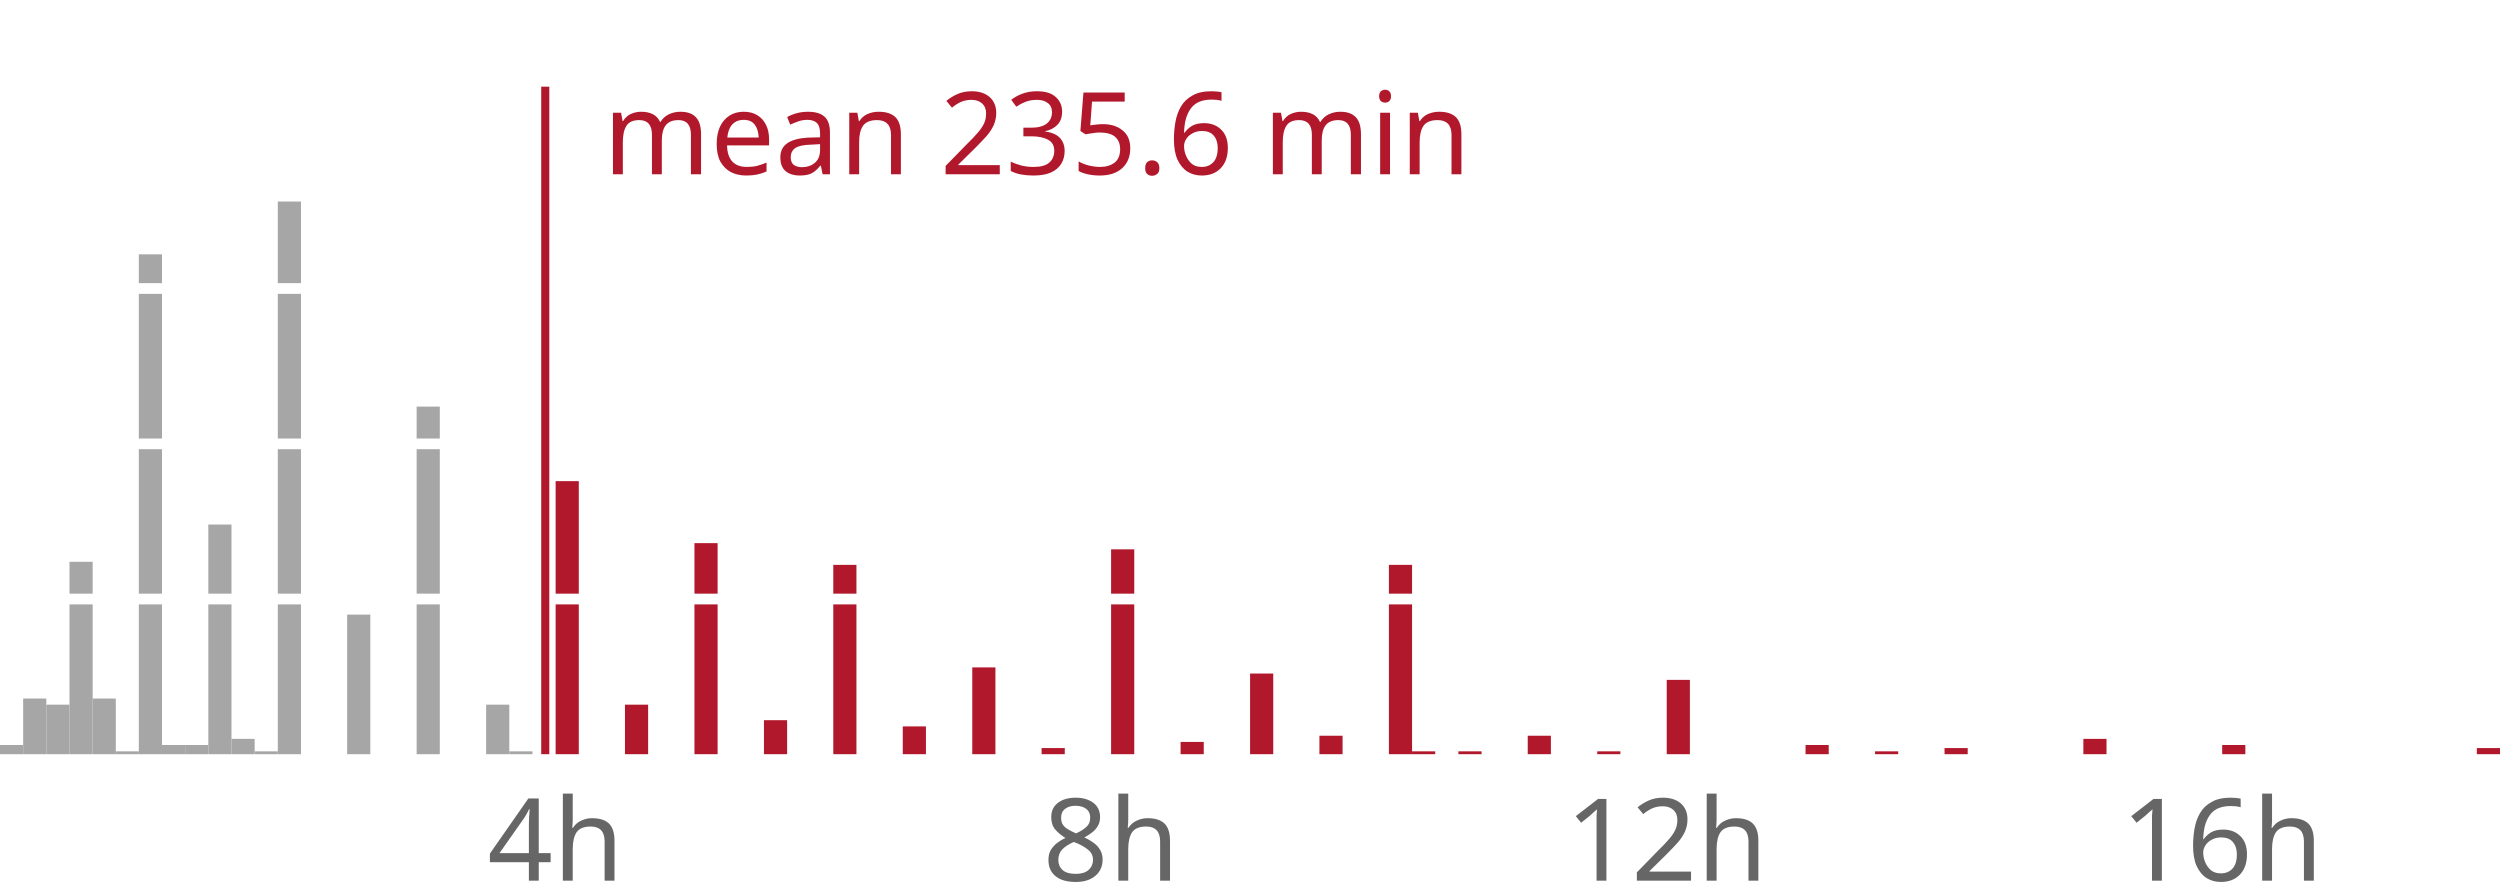
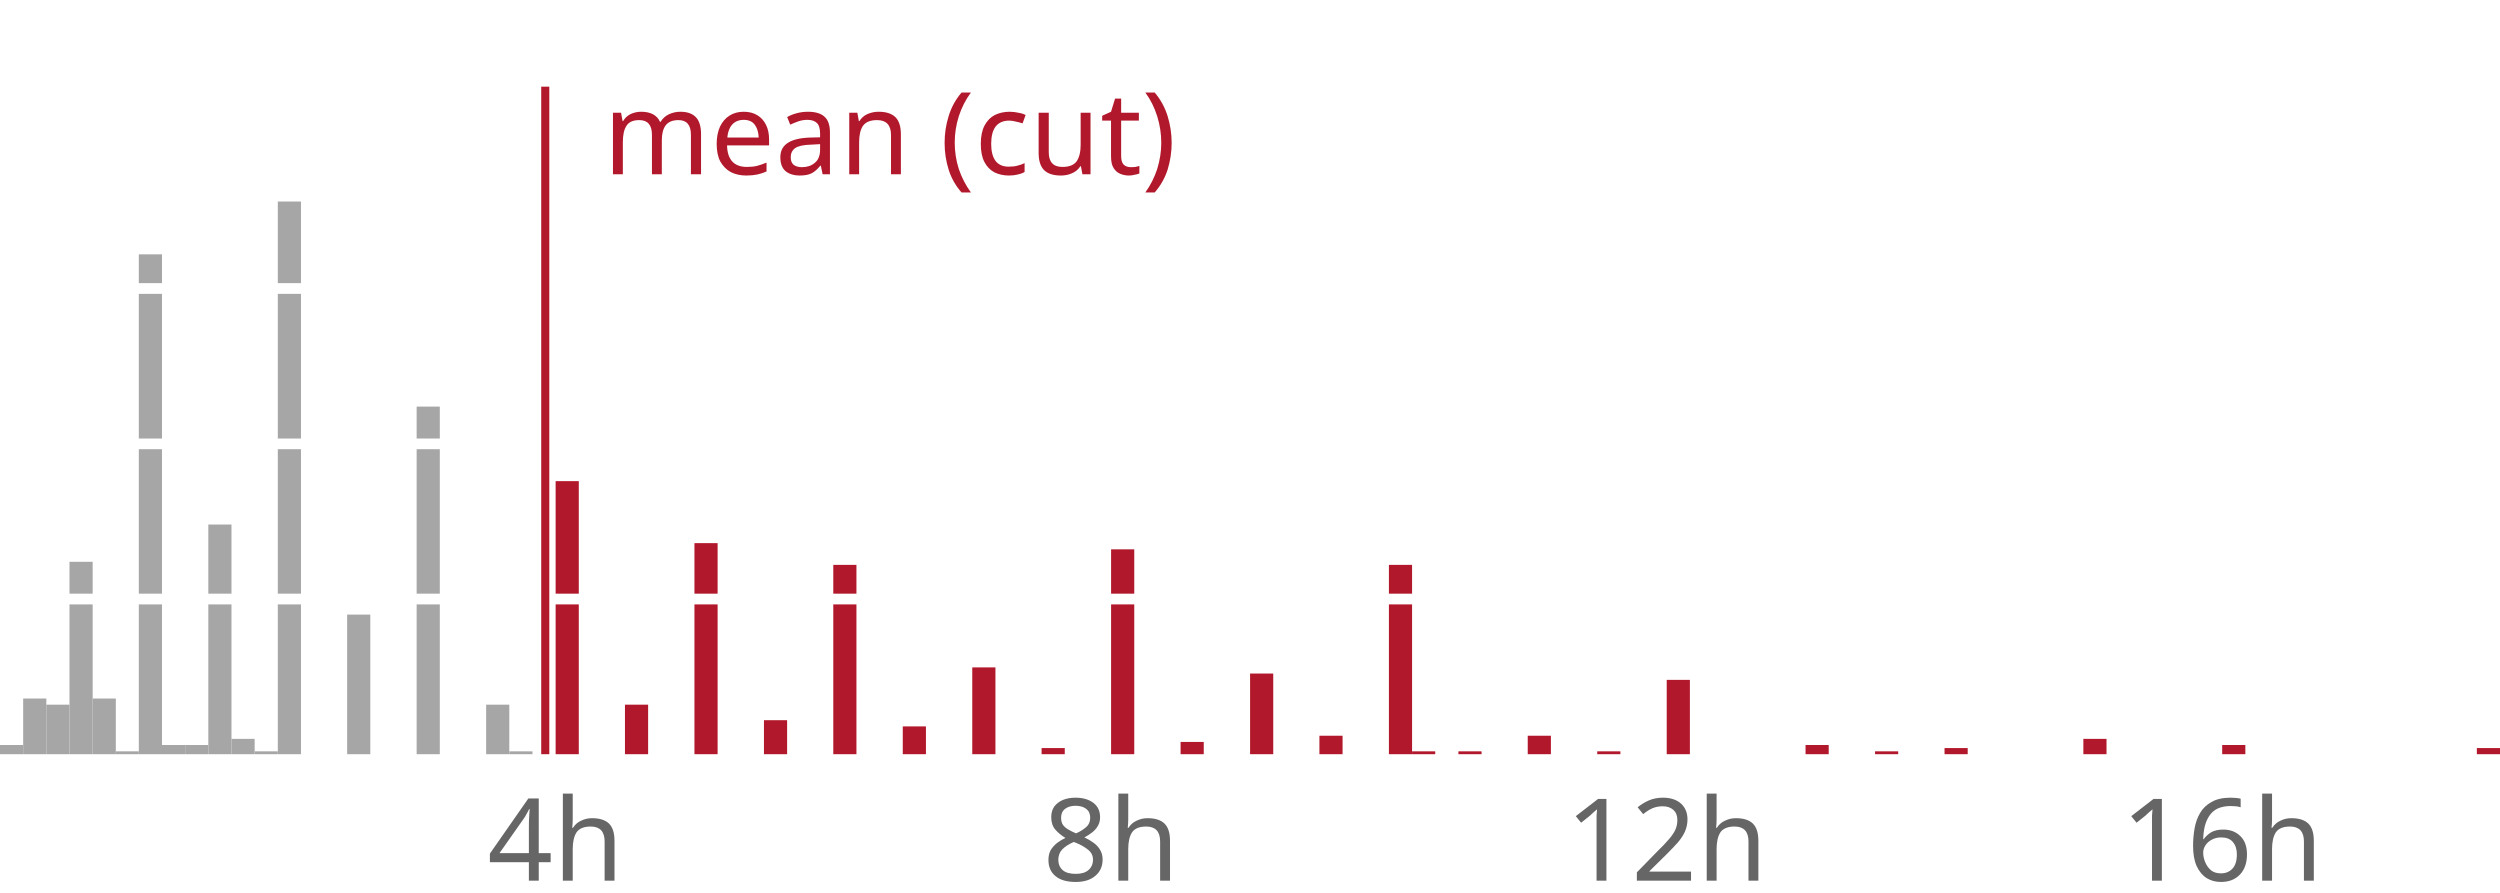
<svg xmlns="http://www.w3.org/2000/svg" class="svglite" width="154.33pt" height="55.12pt" viewBox="0 0 154.33 55.12">
  <defs>
    <style type="text/css">
    .svglite line, .svglite polyline, .svglite polygon, .svglite path, .svglite rect, .svglite circle {
      fill: none;
      stroke: #000000;
      stroke-linecap: round;
      stroke-linejoin: round;
      stroke-miterlimit: 10.00;
    }
    .svglite text {
      white-space: pre;
    }
  </style>
  </defs>
  <rect width="100%" height="100%" style="stroke: none; fill: #FFFFFF;" />
  <defs>
    <clipPath id="cpMC4wMHwxNTQuMzN8MC4wMHw1NS4xMg==">
      <rect x="0.00" y="0.00" width="154.33" height="55.12" />
    </clipPath>
  </defs>
  <g clip-path="url(#cpMC4wMHwxNTQuMzN8MC4wMHw1NS4xMg==)">
    <rect x="0.00" y="0.00" width="154.33" height="55.12" style="stroke-width: 0.75; stroke: none; fill: #FFFFFF;" />
  </g>
  <defs>
    <clipPath id="cpMC4wMHwxNTQuMzN8NC4zOXw0Ni41Nw==">
      <rect x="0.00" y="4.39" width="154.33" height="42.17" />
    </clipPath>
  </defs>
  <g clip-path="url(#cpMC4wMHwxNTQuMzN8NC4zOXw0Ni41Nw==)">
    <rect x="0.00" y="45.99" width="1.43" height="0.58" style="stroke-width: 1.07; stroke: none; stroke-linecap: butt; stroke-linejoin: miter; fill: #A6A6A6;" />
    <rect x="1.43" y="43.12" width="1.43" height="3.45" style="stroke-width: 1.07; stroke: none; stroke-linecap: butt; stroke-linejoin: miter; fill: #A6A6A6;" />
    <rect x="2.86" y="43.50" width="1.43" height="3.07" style="stroke-width: 1.07; stroke: none; stroke-linecap: butt; stroke-linejoin: miter; fill: #A6A6A6;" />
    <rect x="4.29" y="34.68" width="1.43" height="11.89" style="stroke-width: 1.07; stroke: none; stroke-linecap: butt; stroke-linejoin: miter; fill: #A6A6A6;" />
    <rect x="5.72" y="43.12" width="1.43" height="3.45" style="stroke-width: 1.07; stroke: none; stroke-linecap: butt; stroke-linejoin: miter; fill: #A6A6A6;" />
    <rect x="7.14" y="46.38" width="1.43" height="0.19" style="stroke-width: 1.07; stroke: none; stroke-linecap: butt; stroke-linejoin: miter; fill: #A6A6A6;" />
    <rect x="8.57" y="15.70" width="1.43" height="30.86" style="stroke-width: 1.07; stroke: none; stroke-linecap: butt; stroke-linejoin: miter; fill: #A6A6A6;" />
    <rect x="10.00" y="45.99" width="1.43" height="0.58" style="stroke-width: 1.07; stroke: none; stroke-linecap: butt; stroke-linejoin: miter; fill: #A6A6A6;" />
    <rect x="11.43" y="45.99" width="1.43" height="0.58" style="stroke-width: 1.07; stroke: none; stroke-linecap: butt; stroke-linejoin: miter; fill: #A6A6A6;" />
    <rect x="12.86" y="32.38" width="1.43" height="14.19" style="stroke-width: 1.07; stroke: none; stroke-linecap: butt; stroke-linejoin: miter; fill: #A6A6A6;" />
    <rect x="14.29" y="45.61" width="1.43" height="0.96" style="stroke-width: 1.07; stroke: none; stroke-linecap: butt; stroke-linejoin: miter; fill: #A6A6A6;" />
    <rect x="15.72" y="46.38" width="1.43" height="0.19" style="stroke-width: 1.07; stroke: none; stroke-linecap: butt; stroke-linejoin: miter; fill: #A6A6A6;" />
    <rect x="17.15" y="12.44" width="1.43" height="34.12" style="stroke-width: 1.07; stroke: none; stroke-linecap: butt; stroke-linejoin: miter; fill: #A6A6A6;" />
    <rect x="18.58" y="46.57" width="1.43" height="0.00" style="stroke-width: 1.07; stroke: none; stroke-linecap: butt; stroke-linejoin: miter; fill: #A6A6A6;" />
    <rect x="20.01" y="46.57" width="1.43" height="0.00" style="stroke-width: 1.07; stroke: none; stroke-linecap: butt; stroke-linejoin: miter; fill: #A6A6A6;" />
    <rect x="21.43" y="37.94" width="1.43" height="8.63" style="stroke-width: 1.07; stroke: none; stroke-linecap: butt; stroke-linejoin: miter; fill: #A6A6A6;" />
    <rect x="22.86" y="46.57" width="1.43" height="0.00" style="stroke-width: 1.07; stroke: none; stroke-linecap: butt; stroke-linejoin: miter; fill: #A6A6A6;" />
    <rect x="24.29" y="46.57" width="1.43" height="0.00" style="stroke-width: 1.07; stroke: none; stroke-linecap: butt; stroke-linejoin: miter; fill: #A6A6A6;" />
    <rect x="25.72" y="25.10" width="1.43" height="21.47" style="stroke-width: 1.07; stroke: none; stroke-linecap: butt; stroke-linejoin: miter; fill: #A6A6A6;" />
    <rect x="27.15" y="46.57" width="1.43" height="0.00" style="stroke-width: 1.07; stroke: none; stroke-linecap: butt; stroke-linejoin: miter; fill: #A6A6A6;" />
    <rect x="28.58" y="46.57" width="1.43" height="0.00" style="stroke-width: 1.07; stroke: none; stroke-linecap: butt; stroke-linejoin: miter; fill: #A6A6A6;" />
    <rect x="30.01" y="43.50" width="1.43" height="3.07" style="stroke-width: 1.07; stroke: none; stroke-linecap: butt; stroke-linejoin: miter; fill: #A6A6A6;" />
    <rect x="31.44" y="46.38" width="1.43" height="0.19" style="stroke-width: 1.07; stroke: none; stroke-linecap: butt; stroke-linejoin: miter; fill: #A6A6A6;" />
    <rect x="32.87" y="46.57" width="1.43" height="0.00" style="stroke-width: 1.07; stroke: none; stroke-linecap: butt; stroke-linejoin: miter; fill: #A6A6A6;" />
    <rect x="34.30" y="29.70" width="1.43" height="0.00" style="stroke-width: 1.07; stroke: none; stroke-linecap: butt; stroke-linejoin: miter; fill: #A6A6A6;" />
    <rect x="35.72" y="46.57" width="1.43" height="0.00" style="stroke-width: 1.07; stroke: none; stroke-linecap: butt; stroke-linejoin: miter; fill: #A6A6A6;" />
    <rect x="37.15" y="46.57" width="1.43" height="0.00" style="stroke-width: 1.07; stroke: none; stroke-linecap: butt; stroke-linejoin: miter; fill: #A6A6A6;" />
    <rect x="38.58" y="43.50" width="1.43" height="0.00" style="stroke-width: 1.07; stroke: none; stroke-linecap: butt; stroke-linejoin: miter; fill: #A6A6A6;" />
    <rect x="40.01" y="46.57" width="1.43" height="0.00" style="stroke-width: 1.07; stroke: none; stroke-linecap: butt; stroke-linejoin: miter; fill: #A6A6A6;" />
    <rect x="41.44" y="46.57" width="1.43" height="0.00" style="stroke-width: 1.07; stroke: none; stroke-linecap: butt; stroke-linejoin: miter; fill: #A6A6A6;" />
    <rect x="42.87" y="33.53" width="1.43" height="0.00" style="stroke-width: 1.07; stroke: none; stroke-linecap: butt; stroke-linejoin: miter; fill: #A6A6A6;" />
    <rect x="44.30" y="46.57" width="1.43" height="0.00" style="stroke-width: 1.07; stroke: none; stroke-linecap: butt; stroke-linejoin: miter; fill: #A6A6A6;" />
    <rect x="45.73" y="46.57" width="1.43" height="0.00" style="stroke-width: 1.07; stroke: none; stroke-linecap: butt; stroke-linejoin: miter; fill: #A6A6A6;" />
    <rect x="47.16" y="44.46" width="1.43" height="0.00" style="stroke-width: 1.07; stroke: none; stroke-linecap: butt; stroke-linejoin: miter; fill: #A6A6A6;" />
    <rect x="48.59" y="46.57" width="1.43" height="0.00" style="stroke-width: 1.07; stroke: none; stroke-linecap: butt; stroke-linejoin: miter; fill: #A6A6A6;" />
    <rect x="50.01" y="46.57" width="1.43" height="0.00" style="stroke-width: 1.07; stroke: none; stroke-linecap: butt; stroke-linejoin: miter; fill: #A6A6A6;" />
    <rect x="51.44" y="34.87" width="1.43" height="0.00" style="stroke-width: 1.07; stroke: none; stroke-linecap: butt; stroke-linejoin: miter; fill: #A6A6A6;" />
    <rect x="52.87" y="46.57" width="1.43" height="0.00" style="stroke-width: 1.07; stroke: none; stroke-linecap: butt; stroke-linejoin: miter; fill: #A6A6A6;" />
    <rect x="54.30" y="46.57" width="1.43" height="0.00" style="stroke-width: 1.07; stroke: none; stroke-linecap: butt; stroke-linejoin: miter; fill: #A6A6A6;" />
    <rect x="55.73" y="44.84" width="1.43" height="0.00" style="stroke-width: 1.07; stroke: none; stroke-linecap: butt; stroke-linejoin: miter; fill: #A6A6A6;" />
    <rect x="57.16" y="46.57" width="1.43" height="0.00" style="stroke-width: 1.07; stroke: none; stroke-linecap: butt; stroke-linejoin: miter; fill: #A6A6A6;" />
    <rect x="58.59" y="46.57" width="1.43" height="0.00" style="stroke-width: 1.07; stroke: none; stroke-linecap: butt; stroke-linejoin: miter; fill: #A6A6A6;" />
    <rect x="60.02" y="41.20" width="1.43" height="0.00" style="stroke-width: 1.07; stroke: none; stroke-linecap: butt; stroke-linejoin: miter; fill: #A6A6A6;" />
    <rect x="61.45" y="46.57" width="1.43" height="0.00" style="stroke-width: 1.07; stroke: none; stroke-linecap: butt; stroke-linejoin: miter; fill: #A6A6A6;" />
    <rect x="62.88" y="46.57" width="1.43" height="0.00" style="stroke-width: 1.07; stroke: none; stroke-linecap: butt; stroke-linejoin: miter; fill: #A6A6A6;" />
    <rect x="64.30" y="46.18" width="1.43" height="0.00" style="stroke-width: 1.07; stroke: none; stroke-linecap: butt; stroke-linejoin: miter; fill: #A6A6A6;" />
    <rect x="65.73" y="46.57" width="1.43" height="0.00" style="stroke-width: 1.07; stroke: none; stroke-linecap: butt; stroke-linejoin: miter; fill: #A6A6A6;" />
    <rect x="67.16" y="46.57" width="1.43" height="0.00" style="stroke-width: 1.07; stroke: none; stroke-linecap: butt; stroke-linejoin: miter; fill: #A6A6A6;" />
    <rect x="68.59" y="33.91" width="1.43" height="0.00" style="stroke-width: 1.07; stroke: none; stroke-linecap: butt; stroke-linejoin: miter; fill: #A6A6A6;" />
    <rect x="70.02" y="46.57" width="1.43" height="0.00" style="stroke-width: 1.07; stroke: none; stroke-linecap: butt; stroke-linejoin: miter; fill: #A6A6A6;" />
    <rect x="71.45" y="46.57" width="1.43" height="0.00" style="stroke-width: 1.07; stroke: none; stroke-linecap: butt; stroke-linejoin: miter; fill: #A6A6A6;" />
    <rect x="72.88" y="45.80" width="1.43" height="0.00" style="stroke-width: 1.07; stroke: none; stroke-linecap: butt; stroke-linejoin: miter; fill: #A6A6A6;" />
    <rect x="74.31" y="46.57" width="1.43" height="0.00" style="stroke-width: 1.07; stroke: none; stroke-linecap: butt; stroke-linejoin: miter; fill: #A6A6A6;" />
    <rect x="75.74" y="46.57" width="1.43" height="0.00" style="stroke-width: 1.07; stroke: none; stroke-linecap: butt; stroke-linejoin: miter; fill: #A6A6A6;" />
    <rect x="77.17" y="41.58" width="1.43" height="0.00" style="stroke-width: 1.07; stroke: none; stroke-linecap: butt; stroke-linejoin: miter; fill: #A6A6A6;" />
    <rect x="78.59" y="46.57" width="1.43" height="0.00" style="stroke-width: 1.07; stroke: none; stroke-linecap: butt; stroke-linejoin: miter; fill: #A6A6A6;" />
    <rect x="80.02" y="46.57" width="1.43" height="0.00" style="stroke-width: 1.07; stroke: none; stroke-linecap: butt; stroke-linejoin: miter; fill: #A6A6A6;" />
    <rect x="81.45" y="45.42" width="1.43" height="0.00" style="stroke-width: 1.07; stroke: none; stroke-linecap: butt; stroke-linejoin: miter; fill: #A6A6A6;" />
    <rect x="82.88" y="46.57" width="1.43" height="0.00" style="stroke-width: 1.07; stroke: none; stroke-linecap: butt; stroke-linejoin: miter; fill: #A6A6A6;" />
    <rect x="84.31" y="46.57" width="1.43" height="0.00" style="stroke-width: 1.07; stroke: none; stroke-linecap: butt; stroke-linejoin: miter; fill: #A6A6A6;" />
    <rect x="85.74" y="34.87" width="1.43" height="0.00" style="stroke-width: 1.07; stroke: none; stroke-linecap: butt; stroke-linejoin: miter; fill: #A6A6A6;" />
    <rect x="87.17" y="46.38" width="1.43" height="0.00" style="stroke-width: 1.07; stroke: none; stroke-linecap: butt; stroke-linejoin: miter; fill: #A6A6A6;" />
    <rect x="88.60" y="46.57" width="1.43" height="0.00" style="stroke-width: 1.07; stroke: none; stroke-linecap: butt; stroke-linejoin: miter; fill: #A6A6A6;" />
    <rect x="90.03" y="46.38" width="1.43" height="0.00" style="stroke-width: 1.07; stroke: none; stroke-linecap: butt; stroke-linejoin: miter; fill: #A6A6A6;" />
    <rect x="91.46" y="46.57" width="1.43" height="0.00" style="stroke-width: 1.07; stroke: none; stroke-linecap: butt; stroke-linejoin: miter; fill: #A6A6A6;" />
    <rect x="92.88" y="46.57" width="1.43" height="0.00" style="stroke-width: 1.07; stroke: none; stroke-linecap: butt; stroke-linejoin: miter; fill: #A6A6A6;" />
    <rect x="94.31" y="45.42" width="1.43" height="0.00" style="stroke-width: 1.07; stroke: none; stroke-linecap: butt; stroke-linejoin: miter; fill: #A6A6A6;" />
    <rect x="95.74" y="46.57" width="1.43" height="0.00" style="stroke-width: 1.07; stroke: none; stroke-linecap: butt; stroke-linejoin: miter; fill: #A6A6A6;" />
    <rect x="97.17" y="46.57" width="1.43" height="0.00" style="stroke-width: 1.07; stroke: none; stroke-linecap: butt; stroke-linejoin: miter; fill: #A6A6A6;" />
    <rect x="98.60" y="46.38" width="1.43" height="0.00" style="stroke-width: 1.07; stroke: none; stroke-linecap: butt; stroke-linejoin: miter; fill: #A6A6A6;" />
    <rect x="100.03" y="46.57" width="1.43" height="0.00" style="stroke-width: 1.07; stroke: none; stroke-linecap: butt; stroke-linejoin: miter; fill: #A6A6A6;" />
    <rect x="101.46" y="46.57" width="1.43" height="0.00" style="stroke-width: 1.07; stroke: none; stroke-linecap: butt; stroke-linejoin: miter; fill: #A6A6A6;" />
    <rect x="102.89" y="41.97" width="1.43" height="0.00" style="stroke-width: 1.07; stroke: none; stroke-linecap: butt; stroke-linejoin: miter; fill: #A6A6A6;" />
    <rect x="104.32" y="46.57" width="1.43" height="0.00" style="stroke-width: 1.07; stroke: none; stroke-linecap: butt; stroke-linejoin: miter; fill: #A6A6A6;" />
    <rect x="105.75" y="46.57" width="1.43" height="0.00" style="stroke-width: 1.07; stroke: none; stroke-linecap: butt; stroke-linejoin: miter; fill: #A6A6A6;" />
    <rect x="107.17" y="46.57" width="1.43" height="0.00" style="stroke-width: 1.07; stroke: none; stroke-linecap: butt; stroke-linejoin: miter; fill: #A6A6A6;" />
    <rect x="108.60" y="46.57" width="1.43" height="0.00" style="stroke-width: 1.07; stroke: none; stroke-linecap: butt; stroke-linejoin: miter; fill: #A6A6A6;" />
    <rect x="110.03" y="46.57" width="1.43" height="0.00" style="stroke-width: 1.07; stroke: none; stroke-linecap: butt; stroke-linejoin: miter; fill: #A6A6A6;" />
    <rect x="111.46" y="45.99" width="1.43" height="0.00" style="stroke-width: 1.07; stroke: none; stroke-linecap: butt; stroke-linejoin: miter; fill: #A6A6A6;" />
    <rect x="112.89" y="46.57" width="1.43" height="0.00" style="stroke-width: 1.07; stroke: none; stroke-linecap: butt; stroke-linejoin: miter; fill: #A6A6A6;" />
    <rect x="114.32" y="46.57" width="1.43" height="0.00" style="stroke-width: 1.07; stroke: none; stroke-linecap: butt; stroke-linejoin: miter; fill: #A6A6A6;" />
    <rect x="115.75" y="46.38" width="1.43" height="0.00" style="stroke-width: 1.07; stroke: none; stroke-linecap: butt; stroke-linejoin: miter; fill: #A6A6A6;" />
    <rect x="117.18" y="46.57" width="1.43" height="0.00" style="stroke-width: 1.07; stroke: none; stroke-linecap: butt; stroke-linejoin: miter; fill: #A6A6A6;" />
    <rect x="118.61" y="46.57" width="1.43" height="0.00" style="stroke-width: 1.07; stroke: none; stroke-linecap: butt; stroke-linejoin: miter; fill: #A6A6A6;" />
    <rect x="120.04" y="46.18" width="1.43" height="0.00" style="stroke-width: 1.07; stroke: none; stroke-linecap: butt; stroke-linejoin: miter; fill: #A6A6A6;" />
    <rect x="121.46" y="46.57" width="1.43" height="0.00" style="stroke-width: 1.07; stroke: none; stroke-linecap: butt; stroke-linejoin: miter; fill: #A6A6A6;" />
    <rect x="122.89" y="46.57" width="1.43" height="0.00" style="stroke-width: 1.07; stroke: none; stroke-linecap: butt; stroke-linejoin: miter; fill: #A6A6A6;" />
    <rect x="124.32" y="46.57" width="1.43" height="0.00" style="stroke-width: 1.07; stroke: none; stroke-linecap: butt; stroke-linejoin: miter; fill: #A6A6A6;" />
    <rect x="125.75" y="46.57" width="1.43" height="0.00" style="stroke-width: 1.07; stroke: none; stroke-linecap: butt; stroke-linejoin: miter; fill: #A6A6A6;" />
    <rect x="127.18" y="46.57" width="1.43" height="0.00" style="stroke-width: 1.07; stroke: none; stroke-linecap: butt; stroke-linejoin: miter; fill: #A6A6A6;" />
    <rect x="128.61" y="45.61" width="1.43" height="0.00" style="stroke-width: 1.07; stroke: none; stroke-linecap: butt; stroke-linejoin: miter; fill: #A6A6A6;" />
    <rect x="130.04" y="46.57" width="1.43" height="0.00" style="stroke-width: 1.07; stroke: none; stroke-linecap: butt; stroke-linejoin: miter; fill: #A6A6A6;" />
    <rect x="131.47" y="46.57" width="1.43" height="0.00" style="stroke-width: 1.07; stroke: none; stroke-linecap: butt; stroke-linejoin: miter; fill: #A6A6A6;" />
    <rect x="132.90" y="46.57" width="1.43" height="0.00" style="stroke-width: 1.07; stroke: none; stroke-linecap: butt; stroke-linejoin: miter; fill: #A6A6A6;" />
    <rect x="134.33" y="46.57" width="1.43" height="0.00" style="stroke-width: 1.07; stroke: none; stroke-linecap: butt; stroke-linejoin: miter; fill: #A6A6A6;" />
    <rect x="135.75" y="46.57" width="1.43" height="0.00" style="stroke-width: 1.07; stroke: none; stroke-linecap: butt; stroke-linejoin: miter; fill: #A6A6A6;" />
    <rect x="137.18" y="45.99" width="1.43" height="0.00" style="stroke-width: 1.07; stroke: none; stroke-linecap: butt; stroke-linejoin: miter; fill: #A6A6A6;" />
    <rect x="138.61" y="46.57" width="1.43" height="0.00" style="stroke-width: 1.07; stroke: none; stroke-linecap: butt; stroke-linejoin: miter; fill: #A6A6A6;" />
    <rect x="140.04" y="46.57" width="1.43" height="0.00" style="stroke-width: 1.07; stroke: none; stroke-linecap: butt; stroke-linejoin: miter; fill: #A6A6A6;" />
    <rect x="141.47" y="46.57" width="1.43" height="0.00" style="stroke-width: 1.07; stroke: none; stroke-linecap: butt; stroke-linejoin: miter; fill: #A6A6A6;" />
    <rect x="142.90" y="46.57" width="1.43" height="0.00" style="stroke-width: 1.07; stroke: none; stroke-linecap: butt; stroke-linejoin: miter; fill: #A6A6A6;" />
    <rect x="144.33" y="46.57" width="1.43" height="0.00" style="stroke-width: 1.07; stroke: none; stroke-linecap: butt; stroke-linejoin: miter; fill: #A6A6A6;" />
    <rect x="145.76" y="46.57" width="1.43" height="0.00" style="stroke-width: 1.07; stroke: none; stroke-linecap: butt; stroke-linejoin: miter; fill: #A6A6A6;" />
    <rect x="147.19" y="46.57" width="1.43" height="0.00" style="stroke-width: 1.07; stroke: none; stroke-linecap: butt; stroke-linejoin: miter; fill: #A6A6A6;" />
    <rect x="148.62" y="46.57" width="1.43" height="0.00" style="stroke-width: 1.07; stroke: none; stroke-linecap: butt; stroke-linejoin: miter; fill: #A6A6A6;" />
    <rect x="150.04" y="46.57" width="1.43" height="0.00" style="stroke-width: 1.07; stroke: none; stroke-linecap: butt; stroke-linejoin: miter; fill: #A6A6A6;" />
    <rect x="151.47" y="46.57" width="1.43" height="0.00" style="stroke-width: 1.07; stroke: none; stroke-linecap: butt; stroke-linejoin: miter; fill: #A6A6A6;" />
    <rect x="152.90" y="46.18" width="1.43" height="0.00" style="stroke-width: 1.07; stroke: none; stroke-linecap: butt; stroke-linejoin: miter; fill: #A6A6A6;" />
    <rect x="0.00" y="46.57" width="1.43" height="0.00" style="stroke-width: 1.07; stroke: none; stroke-linecap: butt; stroke-linejoin: miter; fill: #B2182B;" />
    <rect x="1.43" y="46.57" width="1.43" height="0.00" style="stroke-width: 1.07; stroke: none; stroke-linecap: butt; stroke-linejoin: miter; fill: #B2182B;" />
    <rect x="2.86" y="46.57" width="1.43" height="0.00" style="stroke-width: 1.07; stroke: none; stroke-linecap: butt; stroke-linejoin: miter; fill: #B2182B;" />
    <rect x="4.29" y="46.57" width="1.43" height="0.00" style="stroke-width: 1.07; stroke: none; stroke-linecap: butt; stroke-linejoin: miter; fill: #B2182B;" />
    <rect x="5.72" y="46.57" width="1.43" height="0.00" style="stroke-width: 1.07; stroke: none; stroke-linecap: butt; stroke-linejoin: miter; fill: #B2182B;" />
    <rect x="7.14" y="46.57" width="1.43" height="0.00" style="stroke-width: 1.07; stroke: none; stroke-linecap: butt; stroke-linejoin: miter; fill: #B2182B;" />
    <rect x="8.57" y="46.57" width="1.43" height="0.00" style="stroke-width: 1.07; stroke: none; stroke-linecap: butt; stroke-linejoin: miter; fill: #B2182B;" />
    <rect x="10.00" y="46.57" width="1.43" height="0.00" style="stroke-width: 1.07; stroke: none; stroke-linecap: butt; stroke-linejoin: miter; fill: #B2182B;" />
    <rect x="11.43" y="46.57" width="1.43" height="0.00" style="stroke-width: 1.07; stroke: none; stroke-linecap: butt; stroke-linejoin: miter; fill: #B2182B;" />
    <rect x="12.86" y="46.57" width="1.43" height="0.00" style="stroke-width: 1.07; stroke: none; stroke-linecap: butt; stroke-linejoin: miter; fill: #B2182B;" />
    <rect x="14.29" y="46.57" width="1.43" height="0.00" style="stroke-width: 1.07; stroke: none; stroke-linecap: butt; stroke-linejoin: miter; fill: #B2182B;" />
    <rect x="15.72" y="46.57" width="1.43" height="0.00" style="stroke-width: 1.07; stroke: none; stroke-linecap: butt; stroke-linejoin: miter; fill: #B2182B;" />
    <rect x="17.15" y="46.57" width="1.43" height="0.00" style="stroke-width: 1.07; stroke: none; stroke-linecap: butt; stroke-linejoin: miter; fill: #B2182B;" />
    <rect x="18.58" y="46.57" width="1.43" height="0.00" style="stroke-width: 1.07; stroke: none; stroke-linecap: butt; stroke-linejoin: miter; fill: #B2182B;" />
    <rect x="20.01" y="46.57" width="1.43" height="0.00" style="stroke-width: 1.07; stroke: none; stroke-linecap: butt; stroke-linejoin: miter; fill: #B2182B;" />
    <rect x="21.43" y="46.57" width="1.43" height="0.00" style="stroke-width: 1.07; stroke: none; stroke-linecap: butt; stroke-linejoin: miter; fill: #B2182B;" />
    <rect x="22.86" y="46.57" width="1.43" height="0.00" style="stroke-width: 1.07; stroke: none; stroke-linecap: butt; stroke-linejoin: miter; fill: #B2182B;" />
    <rect x="24.29" y="46.57" width="1.43" height="0.00" style="stroke-width: 1.07; stroke: none; stroke-linecap: butt; stroke-linejoin: miter; fill: #B2182B;" />
    <rect x="25.72" y="46.57" width="1.43" height="0.00" style="stroke-width: 1.07; stroke: none; stroke-linecap: butt; stroke-linejoin: miter; fill: #B2182B;" />
    <rect x="27.15" y="46.57" width="1.43" height="0.00" style="stroke-width: 1.07; stroke: none; stroke-linecap: butt; stroke-linejoin: miter; fill: #B2182B;" />
    <rect x="28.58" y="46.57" width="1.43" height="0.00" style="stroke-width: 1.07; stroke: none; stroke-linecap: butt; stroke-linejoin: miter; fill: #B2182B;" />
    <rect x="30.01" y="46.57" width="1.43" height="0.00" style="stroke-width: 1.07; stroke: none; stroke-linecap: butt; stroke-linejoin: miter; fill: #B2182B;" />
    <rect x="31.44" y="46.57" width="1.43" height="0.00" style="stroke-width: 1.07; stroke: none; stroke-linecap: butt; stroke-linejoin: miter; fill: #B2182B;" />
    <rect x="32.87" y="46.57" width="1.43" height="0.00" style="stroke-width: 1.07; stroke: none; stroke-linecap: butt; stroke-linejoin: miter; fill: #B2182B;" />
    <rect x="34.30" y="29.70" width="1.43" height="16.87" style="stroke-width: 1.07; stroke: none; stroke-linecap: butt; stroke-linejoin: miter; fill: #B2182B;" />
    <rect x="35.72" y="46.57" width="1.43" height="0.00" style="stroke-width: 1.07; stroke: none; stroke-linecap: butt; stroke-linejoin: miter; fill: #B2182B;" />
    <rect x="37.15" y="46.57" width="1.43" height="0.00" style="stroke-width: 1.07; stroke: none; stroke-linecap: butt; stroke-linejoin: miter; fill: #B2182B;" />
    <rect x="38.58" y="43.50" width="1.43" height="3.07" style="stroke-width: 1.07; stroke: none; stroke-linecap: butt; stroke-linejoin: miter; fill: #B2182B;" />
    <rect x="40.01" y="46.57" width="1.43" height="0.00" style="stroke-width: 1.07; stroke: none; stroke-linecap: butt; stroke-linejoin: miter; fill: #B2182B;" />
    <rect x="41.44" y="46.57" width="1.43" height="0.00" style="stroke-width: 1.07; stroke: none; stroke-linecap: butt; stroke-linejoin: miter; fill: #B2182B;" />
    <rect x="42.87" y="33.53" width="1.43" height="13.04" style="stroke-width: 1.07; stroke: none; stroke-linecap: butt; stroke-linejoin: miter; fill: #B2182B;" />
    <rect x="44.30" y="46.57" width="1.43" height="0.00" style="stroke-width: 1.07; stroke: none; stroke-linecap: butt; stroke-linejoin: miter; fill: #B2182B;" />
    <rect x="45.73" y="46.57" width="1.43" height="0.00" style="stroke-width: 1.07; stroke: none; stroke-linecap: butt; stroke-linejoin: miter; fill: #B2182B;" />
    <rect x="47.16" y="44.46" width="1.43" height="2.11" style="stroke-width: 1.07; stroke: none; stroke-linecap: butt; stroke-linejoin: miter; fill: #B2182B;" />
    <rect x="48.59" y="46.57" width="1.43" height="0.00" style="stroke-width: 1.07; stroke: none; stroke-linecap: butt; stroke-linejoin: miter; fill: #B2182B;" />
    <rect x="50.01" y="46.57" width="1.43" height="0.00" style="stroke-width: 1.07; stroke: none; stroke-linecap: butt; stroke-linejoin: miter; fill: #B2182B;" />
    <rect x="51.44" y="34.87" width="1.43" height="11.69" style="stroke-width: 1.07; stroke: none; stroke-linecap: butt; stroke-linejoin: miter; fill: #B2182B;" />
    <rect x="52.87" y="46.57" width="1.43" height="0.00" style="stroke-width: 1.07; stroke: none; stroke-linecap: butt; stroke-linejoin: miter; fill: #B2182B;" />
    <rect x="54.30" y="46.57" width="1.43" height="0.00" style="stroke-width: 1.07; stroke: none; stroke-linecap: butt; stroke-linejoin: miter; fill: #B2182B;" />
    <rect x="55.73" y="44.84" width="1.43" height="1.73" style="stroke-width: 1.07; stroke: none; stroke-linecap: butt; stroke-linejoin: miter; fill: #B2182B;" />
    <rect x="57.16" y="46.57" width="1.43" height="0.00" style="stroke-width: 1.07; stroke: none; stroke-linecap: butt; stroke-linejoin: miter; fill: #B2182B;" />
    <rect x="58.59" y="46.57" width="1.43" height="0.00" style="stroke-width: 1.07; stroke: none; stroke-linecap: butt; stroke-linejoin: miter; fill: #B2182B;" />
    <rect x="60.02" y="41.20" width="1.43" height="5.37" style="stroke-width: 1.07; stroke: none; stroke-linecap: butt; stroke-linejoin: miter; fill: #B2182B;" />
    <rect x="61.45" y="46.57" width="1.43" height="0.00" style="stroke-width: 1.07; stroke: none; stroke-linecap: butt; stroke-linejoin: miter; fill: #B2182B;" />
    <rect x="62.88" y="46.57" width="1.43" height="0.00" style="stroke-width: 1.07; stroke: none; stroke-linecap: butt; stroke-linejoin: miter; fill: #B2182B;" />
    <rect x="64.30" y="46.18" width="1.43" height="0.38" style="stroke-width: 1.07; stroke: none; stroke-linecap: butt; stroke-linejoin: miter; fill: #B2182B;" />
    <rect x="65.73" y="46.57" width="1.43" height="0.00" style="stroke-width: 1.07; stroke: none; stroke-linecap: butt; stroke-linejoin: miter; fill: #B2182B;" />
    <rect x="67.16" y="46.57" width="1.43" height="0.00" style="stroke-width: 1.07; stroke: none; stroke-linecap: butt; stroke-linejoin: miter; fill: #B2182B;" />
    <rect x="68.59" y="33.91" width="1.43" height="12.65" style="stroke-width: 1.07; stroke: none; stroke-linecap: butt; stroke-linejoin: miter; fill: #B2182B;" />
    <rect x="70.02" y="46.57" width="1.43" height="0.00" style="stroke-width: 1.07; stroke: none; stroke-linecap: butt; stroke-linejoin: miter; fill: #B2182B;" />
    <rect x="71.45" y="46.57" width="1.43" height="0.00" style="stroke-width: 1.07; stroke: none; stroke-linecap: butt; stroke-linejoin: miter; fill: #B2182B;" />
    <rect x="72.88" y="45.80" width="1.43" height="0.77" style="stroke-width: 1.07; stroke: none; stroke-linecap: butt; stroke-linejoin: miter; fill: #B2182B;" />
    <rect x="74.31" y="46.57" width="1.43" height="0.00" style="stroke-width: 1.07; stroke: none; stroke-linecap: butt; stroke-linejoin: miter; fill: #B2182B;" />
    <rect x="75.74" y="46.57" width="1.43" height="0.00" style="stroke-width: 1.07; stroke: none; stroke-linecap: butt; stroke-linejoin: miter; fill: #B2182B;" />
    <rect x="77.17" y="41.58" width="1.43" height="4.98" style="stroke-width: 1.07; stroke: none; stroke-linecap: butt; stroke-linejoin: miter; fill: #B2182B;" />
    <rect x="78.59" y="46.57" width="1.43" height="0.00" style="stroke-width: 1.07; stroke: none; stroke-linecap: butt; stroke-linejoin: miter; fill: #B2182B;" />
    <rect x="80.02" y="46.57" width="1.43" height="0.00" style="stroke-width: 1.07; stroke: none; stroke-linecap: butt; stroke-linejoin: miter; fill: #B2182B;" />
    <rect x="81.45" y="45.42" width="1.43" height="1.15" style="stroke-width: 1.07; stroke: none; stroke-linecap: butt; stroke-linejoin: miter; fill: #B2182B;" />
    <rect x="82.88" y="46.57" width="1.43" height="0.00" style="stroke-width: 1.07; stroke: none; stroke-linecap: butt; stroke-linejoin: miter; fill: #B2182B;" />
    <rect x="84.31" y="46.57" width="1.43" height="0.00" style="stroke-width: 1.07; stroke: none; stroke-linecap: butt; stroke-linejoin: miter; fill: #B2182B;" />
    <rect x="85.74" y="34.87" width="1.43" height="11.69" style="stroke-width: 1.07; stroke: none; stroke-linecap: butt; stroke-linejoin: miter; fill: #B2182B;" />
    <rect x="87.17" y="46.38" width="1.43" height="0.19" style="stroke-width: 1.07; stroke: none; stroke-linecap: butt; stroke-linejoin: miter; fill: #B2182B;" />
    <rect x="88.60" y="46.57" width="1.43" height="0.00" style="stroke-width: 1.07; stroke: none; stroke-linecap: butt; stroke-linejoin: miter; fill: #B2182B;" />
    <rect x="90.03" y="46.38" width="1.43" height="0.19" style="stroke-width: 1.07; stroke: none; stroke-linecap: butt; stroke-linejoin: miter; fill: #B2182B;" />
    <rect x="91.46" y="46.57" width="1.43" height="0.00" style="stroke-width: 1.07; stroke: none; stroke-linecap: butt; stroke-linejoin: miter; fill: #B2182B;" />
    <rect x="92.88" y="46.57" width="1.43" height="0.00" style="stroke-width: 1.07; stroke: none; stroke-linecap: butt; stroke-linejoin: miter; fill: #B2182B;" />
    <rect x="94.31" y="45.42" width="1.43" height="1.15" style="stroke-width: 1.07; stroke: none; stroke-linecap: butt; stroke-linejoin: miter; fill: #B2182B;" />
    <rect x="95.74" y="46.57" width="1.43" height="0.00" style="stroke-width: 1.07; stroke: none; stroke-linecap: butt; stroke-linejoin: miter; fill: #B2182B;" />
    <rect x="97.17" y="46.57" width="1.43" height="0.00" style="stroke-width: 1.07; stroke: none; stroke-linecap: butt; stroke-linejoin: miter; fill: #B2182B;" />
    <rect x="98.60" y="46.38" width="1.43" height="0.19" style="stroke-width: 1.07; stroke: none; stroke-linecap: butt; stroke-linejoin: miter; fill: #B2182B;" />
    <rect x="100.03" y="46.57" width="1.43" height="0.00" style="stroke-width: 1.07; stroke: none; stroke-linecap: butt; stroke-linejoin: miter; fill: #B2182B;" />
    <rect x="101.46" y="46.57" width="1.43" height="0.00" style="stroke-width: 1.07; stroke: none; stroke-linecap: butt; stroke-linejoin: miter; fill: #B2182B;" />
    <rect x="102.89" y="41.97" width="1.43" height="4.60" style="stroke-width: 1.07; stroke: none; stroke-linecap: butt; stroke-linejoin: miter; fill: #B2182B;" />
    <rect x="104.32" y="46.57" width="1.43" height="0.00" style="stroke-width: 1.07; stroke: none; stroke-linecap: butt; stroke-linejoin: miter; fill: #B2182B;" />
    <rect x="105.75" y="46.57" width="1.43" height="0.00" style="stroke-width: 1.07; stroke: none; stroke-linecap: butt; stroke-linejoin: miter; fill: #B2182B;" />
    <rect x="107.17" y="46.57" width="1.43" height="0.00" style="stroke-width: 1.07; stroke: none; stroke-linecap: butt; stroke-linejoin: miter; fill: #B2182B;" />
    <rect x="108.60" y="46.57" width="1.43" height="0.00" style="stroke-width: 1.07; stroke: none; stroke-linecap: butt; stroke-linejoin: miter; fill: #B2182B;" />
    <rect x="110.03" y="46.57" width="1.43" height="0.00" style="stroke-width: 1.07; stroke: none; stroke-linecap: butt; stroke-linejoin: miter; fill: #B2182B;" />
    <rect x="111.46" y="45.99" width="1.43" height="0.58" style="stroke-width: 1.07; stroke: none; stroke-linecap: butt; stroke-linejoin: miter; fill: #B2182B;" />
    <rect x="112.89" y="46.57" width="1.43" height="0.00" style="stroke-width: 1.07; stroke: none; stroke-linecap: butt; stroke-linejoin: miter; fill: #B2182B;" />
    <rect x="114.32" y="46.57" width="1.43" height="0.00" style="stroke-width: 1.07; stroke: none; stroke-linecap: butt; stroke-linejoin: miter; fill: #B2182B;" />
    <rect x="115.75" y="46.38" width="1.43" height="0.19" style="stroke-width: 1.07; stroke: none; stroke-linecap: butt; stroke-linejoin: miter; fill: #B2182B;" />
    <rect x="117.18" y="46.57" width="1.43" height="0.00" style="stroke-width: 1.07; stroke: none; stroke-linecap: butt; stroke-linejoin: miter; fill: #B2182B;" />
    <rect x="118.61" y="46.57" width="1.43" height="0.00" style="stroke-width: 1.07; stroke: none; stroke-linecap: butt; stroke-linejoin: miter; fill: #B2182B;" />
    <rect x="120.04" y="46.18" width="1.43" height="0.38" style="stroke-width: 1.07; stroke: none; stroke-linecap: butt; stroke-linejoin: miter; fill: #B2182B;" />
    <rect x="121.46" y="46.57" width="1.43" height="0.00" style="stroke-width: 1.07; stroke: none; stroke-linecap: butt; stroke-linejoin: miter; fill: #B2182B;" />
    <rect x="122.89" y="46.57" width="1.43" height="0.00" style="stroke-width: 1.07; stroke: none; stroke-linecap: butt; stroke-linejoin: miter; fill: #B2182B;" />
    <rect x="124.32" y="46.57" width="1.43" height="0.00" style="stroke-width: 1.07; stroke: none; stroke-linecap: butt; stroke-linejoin: miter; fill: #B2182B;" />
    <rect x="125.75" y="46.57" width="1.43" height="0.00" style="stroke-width: 1.07; stroke: none; stroke-linecap: butt; stroke-linejoin: miter; fill: #B2182B;" />
    <rect x="127.18" y="46.57" width="1.43" height="0.00" style="stroke-width: 1.07; stroke: none; stroke-linecap: butt; stroke-linejoin: miter; fill: #B2182B;" />
    <rect x="128.61" y="45.61" width="1.43" height="0.96" style="stroke-width: 1.07; stroke: none; stroke-linecap: butt; stroke-linejoin: miter; fill: #B2182B;" />
    <rect x="130.04" y="46.57" width="1.43" height="0.00" style="stroke-width: 1.07; stroke: none; stroke-linecap: butt; stroke-linejoin: miter; fill: #B2182B;" />
    <rect x="131.47" y="46.57" width="1.43" height="0.00" style="stroke-width: 1.07; stroke: none; stroke-linecap: butt; stroke-linejoin: miter; fill: #B2182B;" />
    <rect x="132.90" y="46.57" width="1.43" height="0.00" style="stroke-width: 1.07; stroke: none; stroke-linecap: butt; stroke-linejoin: miter; fill: #B2182B;" />
    <rect x="134.33" y="46.57" width="1.43" height="0.00" style="stroke-width: 1.07; stroke: none; stroke-linecap: butt; stroke-linejoin: miter; fill: #B2182B;" />
    <rect x="135.75" y="46.57" width="1.43" height="0.00" style="stroke-width: 1.07; stroke: none; stroke-linecap: butt; stroke-linejoin: miter; fill: #B2182B;" />
    <rect x="137.18" y="45.99" width="1.43" height="0.58" style="stroke-width: 1.07; stroke: none; stroke-linecap: butt; stroke-linejoin: miter; fill: #B2182B;" />
    <rect x="138.61" y="46.57" width="1.43" height="0.00" style="stroke-width: 1.07; stroke: none; stroke-linecap: butt; stroke-linejoin: miter; fill: #B2182B;" />
    <rect x="140.04" y="46.57" width="1.43" height="0.00" style="stroke-width: 1.07; stroke: none; stroke-linecap: butt; stroke-linejoin: miter; fill: #B2182B;" />
    <rect x="141.47" y="46.57" width="1.43" height="0.00" style="stroke-width: 1.07; stroke: none; stroke-linecap: butt; stroke-linejoin: miter; fill: #B2182B;" />
    <rect x="142.90" y="46.57" width="1.43" height="0.00" style="stroke-width: 1.07; stroke: none; stroke-linecap: butt; stroke-linejoin: miter; fill: #B2182B;" />
    <rect x="144.33" y="46.57" width="1.43" height="0.00" style="stroke-width: 1.07; stroke: none; stroke-linecap: butt; stroke-linejoin: miter; fill: #B2182B;" />
    <rect x="145.76" y="46.57" width="1.43" height="0.00" style="stroke-width: 1.07; stroke: none; stroke-linecap: butt; stroke-linejoin: miter; fill: #B2182B;" />
    <rect x="147.19" y="46.57" width="1.43" height="0.00" style="stroke-width: 1.07; stroke: none; stroke-linecap: butt; stroke-linejoin: miter; fill: #B2182B;" />
    <rect x="148.62" y="46.57" width="1.43" height="0.00" style="stroke-width: 1.07; stroke: none; stroke-linecap: butt; stroke-linejoin: miter; fill: #B2182B;" />
    <rect x="150.04" y="46.57" width="1.43" height="0.00" style="stroke-width: 1.07; stroke: none; stroke-linecap: butt; stroke-linejoin: miter; fill: #B2182B;" />
    <rect x="151.47" y="46.57" width="1.43" height="0.00" style="stroke-width: 1.07; stroke: none; stroke-linecap: butt; stroke-linejoin: miter; fill: #B2182B;" />
    <rect x="152.90" y="46.18" width="1.43" height="0.38" style="stroke-width: 1.07; stroke: none; stroke-linecap: butt; stroke-linejoin: miter; fill: #B2182B;" />
    <line x1="0.00" y1="36.98" x2="154.33" y2="36.98" style="stroke-width: 0.66; stroke: #FFFFFF; stroke-linecap: butt;" />
    <line x1="0.00" y1="27.40" x2="154.33" y2="27.40" style="stroke-width: 0.66; stroke: #FFFFFF; stroke-linecap: butt;" />
    <line x1="0.00" y1="17.81" x2="154.33" y2="17.81" style="stroke-width: 0.66; stroke: #FFFFFF; stroke-linecap: butt;" />
    <line x1="33.66" y1="46.57" x2="33.66" y2="5.35" style="stroke-width: 0.50; stroke: #B2182B; stroke-linecap: butt;" />
-     <text x="37.23" y="10.76" style="font-size: 7.08px;fill: #B2182B; font-family: &quot;ABC Areal&quot;;" textLength="50.47px" lengthAdjust="spacingAndGlyphs">mean 235.6 min</text>
+     <text x="37.23" y="10.76" style="font-size: 7.08px;fill: #B2182B; font-family: &quot;ABC Areal&quot;;" textLength="33.75px" lengthAdjust="spacingAndGlyphs">mean (cut)</text>
  </g>
  <g clip-path="url(#cpMC4wMHwxNTQuMzN8MC4wMHw1NS4xMg==)">
    <text x="34.30" y="54.37" text-anchor="middle" style="font-size: 7.08px;fill: #666666; font-family: &quot;ABC Areal&quot;;" textLength="8.06px" lengthAdjust="spacingAndGlyphs">4h</text>
    <text x="68.59" y="54.37" text-anchor="middle" style="font-size: 7.08px;fill: #666666; font-family: &quot;ABC Areal&quot;;" textLength="8.06px" lengthAdjust="spacingAndGlyphs">8h</text>
    <text x="102.89" y="54.37" text-anchor="middle" style="font-size: 7.08px;fill: #666666; font-family: &quot;ABC Areal&quot;;" textLength="10.66px" lengthAdjust="spacingAndGlyphs">12h</text>
    <text x="137.18" y="54.37" text-anchor="middle" style="font-size: 7.08px;fill: #666666; font-family: &quot;ABC Areal&quot;;" textLength="10.79px" lengthAdjust="spacingAndGlyphs">16h</text>
  </g>
</svg>
